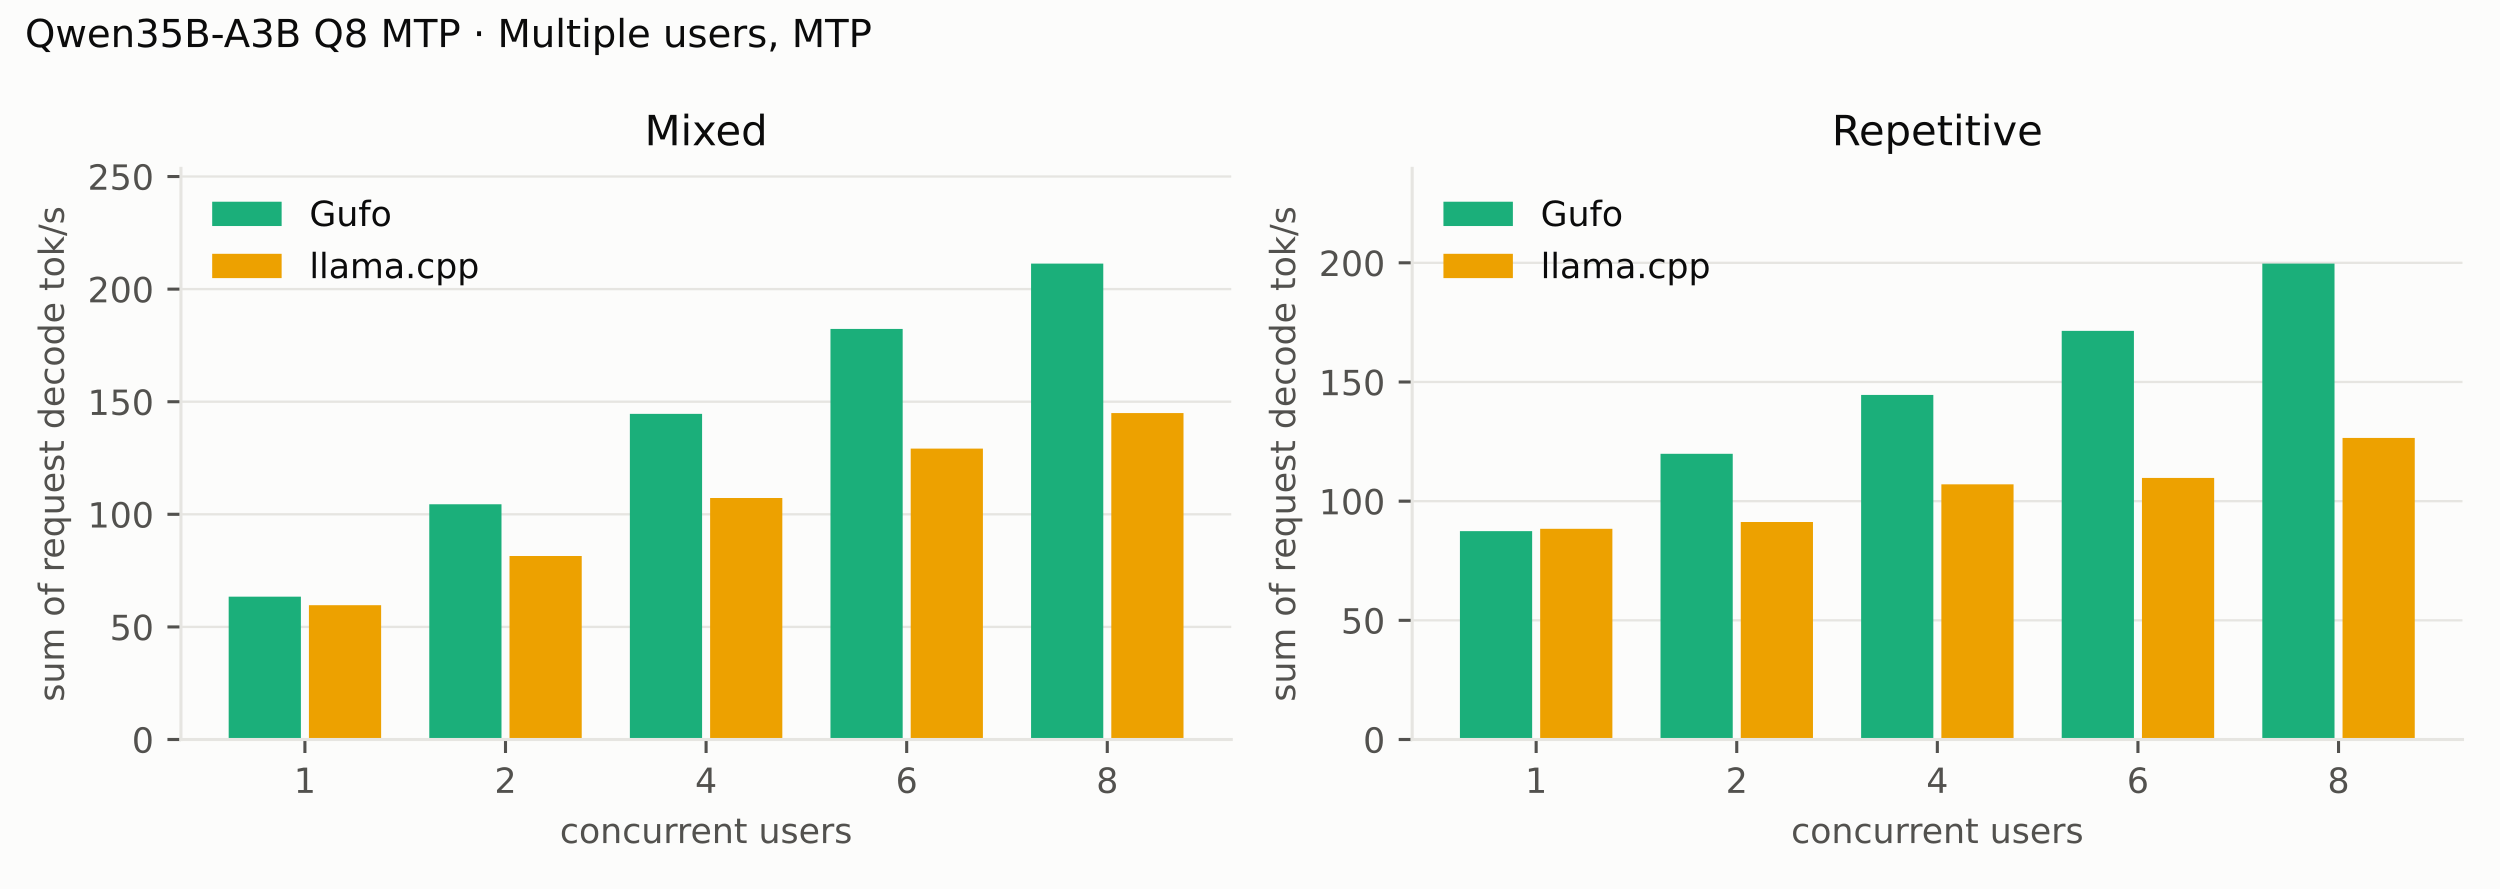
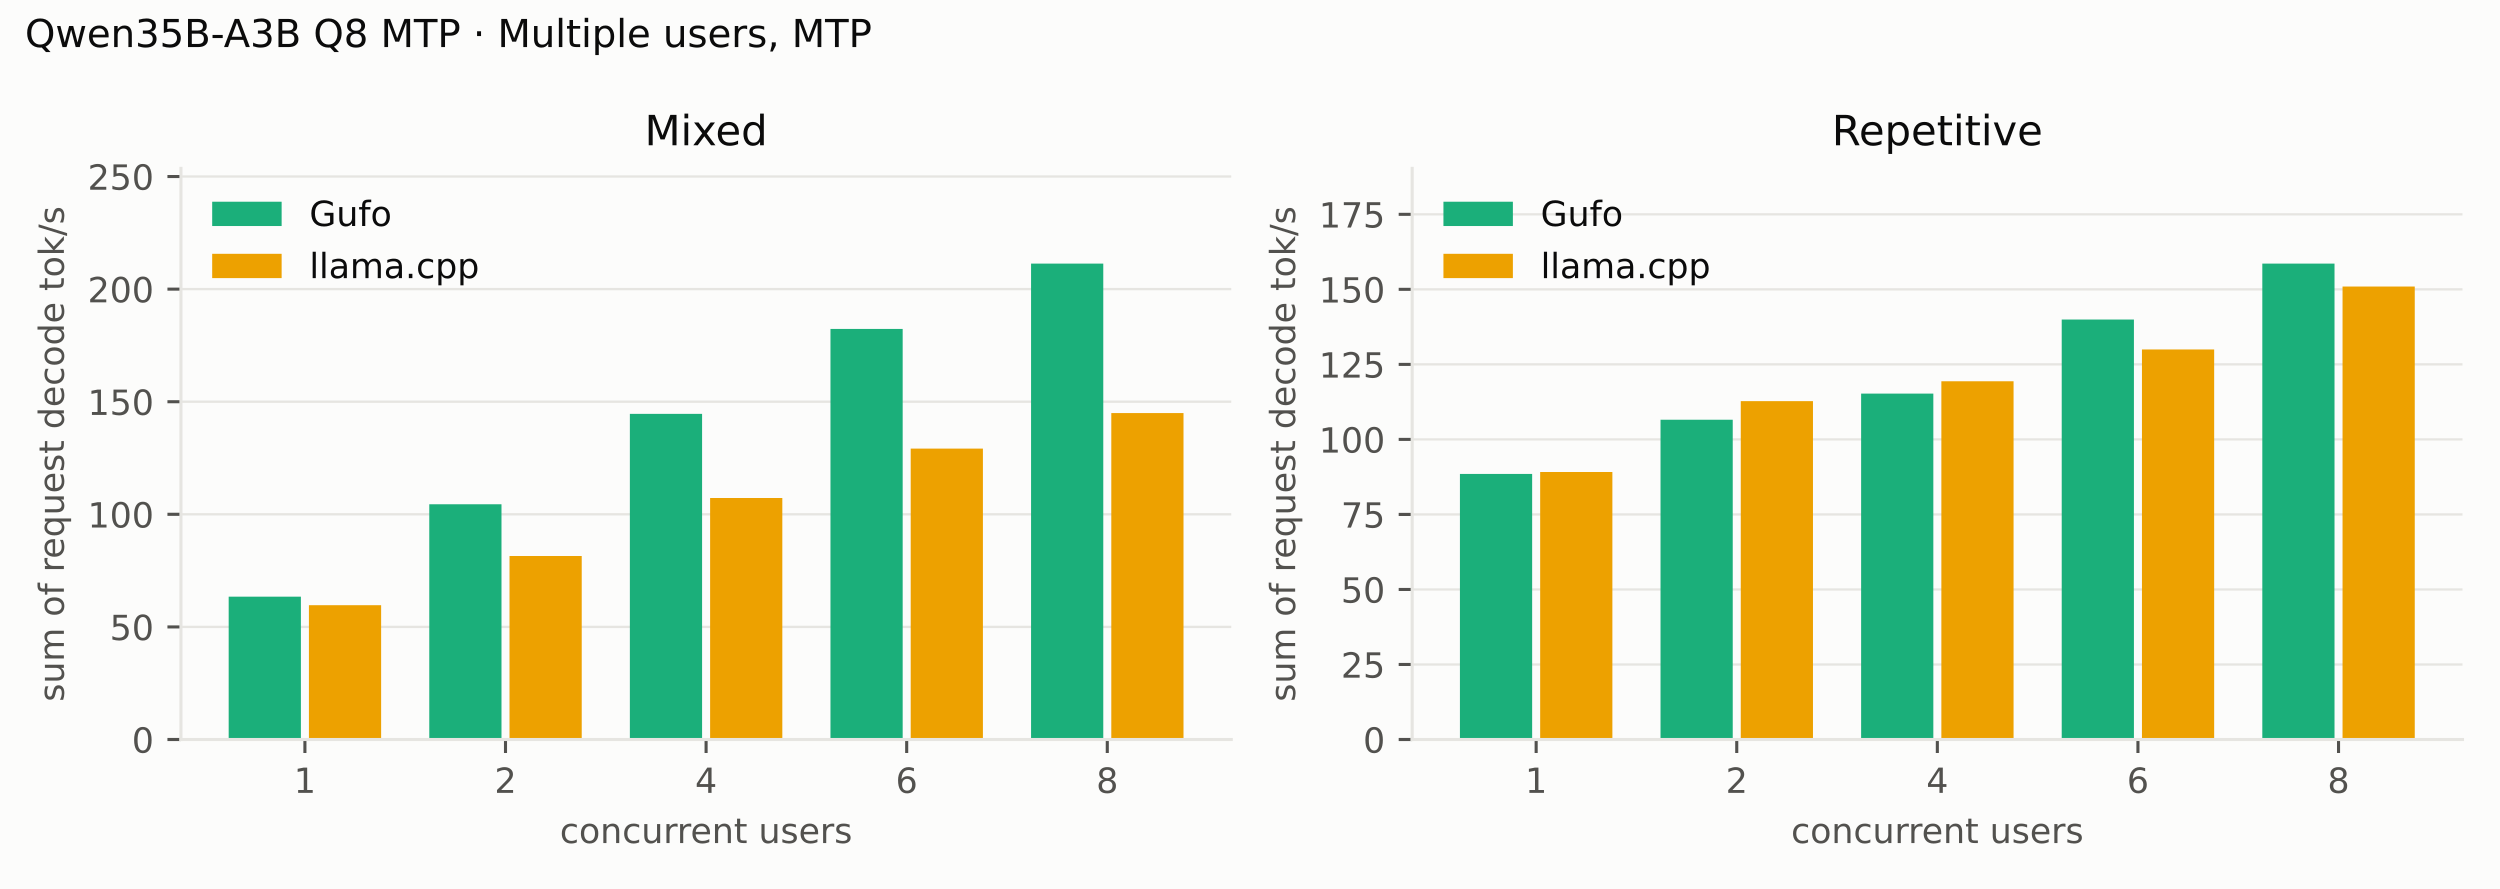
<svg xmlns="http://www.w3.org/2000/svg" xmlns:xlink="http://www.w3.org/1999/xlink" width="648pt" height="230.4pt" viewBox="0 0 648 230.4" version="1.1">
  <defs>
    <style type="text/css">*{stroke-linejoin: round; stroke-linecap: butt}</style>
  </defs>
  <g id="figure_1">
    <g id="patch_1">
      <path d="M 0 230.4 L 648 230.4 L 648 0 L 0 0 z " style="fill: #fcfcfb" />
    </g>
    <g id="axes_1">
      <g id="patch_2">
        <path d="M 46.899 191.68 L 319.14 191.68 L 319.14 43.647 L 46.899 43.647 z " style="fill: #fcfcfb" />
      </g>
      <g id="matplotlib.axis_1">
        <g id="xtick_1">
          <g id="line2d_1">
            <defs>
              <path id="m1ebf051f68" d="M 0 0 L 0 3.5 " style="stroke: #52514e; stroke-width: 0.8" />
            </defs>
            <g>
              <use xlink:href="#m1ebf051f68" x="79.032" y="191.68" style="fill: #52514e; stroke: #52514e; stroke-width: 0.8" />
            </g>
          </g>
          <g id="text_1">
            <text style="font-size: 9px; font-family: 'DejaVu Sans', 'Bitstream Vera Sans', 'Computer Modern Sans Serif', 'Lucida Grande', 'Verdana', 'Geneva', 'Lucid', 'Arial', 'Helvetica', 'Avant Garde', sans-serif; text-anchor: middle; fill: #52514e" x="79.032" y="205.518" transform="rotate(-0 79.03174 205.5179)">1</text>
          </g>
        </g>
        <g id="xtick_2">
          <g id="line2d_2">
            <g>
              <use xlink:href="#m1ebf051f68" x="131.026" y="191.68" style="fill: #52514e; stroke: #52514e; stroke-width: 0.8" />
            </g>
          </g>
          <g id="text_2">
            <text style="font-size: 9px; font-family: 'DejaVu Sans', 'Bitstream Vera Sans', 'Computer Modern Sans Serif', 'Lucida Grande', 'Verdana', 'Geneva', 'Lucid', 'Arial', 'Helvetica', 'Avant Garde', sans-serif; text-anchor: middle; fill: #52514e" x="131.026" y="205.518" transform="rotate(-0 131.0257 205.5179)">2</text>
          </g>
        </g>
        <g id="xtick_3">
          <g id="line2d_3">
            <g>
              <use xlink:href="#m1ebf051f68" x="183.02" y="191.68" style="fill: #52514e; stroke: #52514e; stroke-width: 0.8" />
            </g>
          </g>
          <g id="text_3">
            <text style="font-size: 9px; font-family: 'DejaVu Sans', 'Bitstream Vera Sans', 'Computer Modern Sans Serif', 'Lucida Grande', 'Verdana', 'Geneva', 'Lucid', 'Arial', 'Helvetica', 'Avant Garde', sans-serif; text-anchor: middle; fill: #52514e" x="183.02" y="205.518" transform="rotate(-0 183.0197 205.5179)">4</text>
          </g>
        </g>
        <g id="xtick_4">
          <g id="line2d_4">
            <g>
              <use xlink:href="#m1ebf051f68" x="235.014" y="191.68" style="fill: #52514e; stroke: #52514e; stroke-width: 0.8" />
            </g>
          </g>
          <g id="text_4">
            <text style="font-size: 9px; font-family: 'DejaVu Sans', 'Bitstream Vera Sans', 'Computer Modern Sans Serif', 'Lucida Grande', 'Verdana', 'Geneva', 'Lucid', 'Arial', 'Helvetica', 'Avant Garde', sans-serif; text-anchor: middle; fill: #52514e" x="235.014" y="205.518" transform="rotate(-0 235.0137 205.5179)">6</text>
          </g>
        </g>
        <g id="xtick_5">
          <g id="line2d_5">
            <g>
              <use xlink:href="#m1ebf051f68" x="287.008" y="191.68" style="fill: #52514e; stroke: #52514e; stroke-width: 0.8" />
            </g>
          </g>
          <g id="text_5">
            <text style="font-size: 9px; font-family: 'DejaVu Sans', 'Bitstream Vera Sans', 'Computer Modern Sans Serif', 'Lucida Grande', 'Verdana', 'Geneva', 'Lucid', 'Arial', 'Helvetica', 'Avant Garde', sans-serif; text-anchor: middle; fill: #52514e" x="287.008" y="205.518" transform="rotate(-0 287.0077 205.5179)">8</text>
          </g>
        </g>
        <g id="text_6">
          <text style="font-size: 9px; font-family: 'DejaVu Sans', 'Bitstream Vera Sans', 'Computer Modern Sans Serif', 'Lucida Grande', 'Verdana', 'Geneva', 'Lucid', 'Arial', 'Helvetica', 'Avant Garde', sans-serif; text-anchor: middle; fill: #52514e" x="183.02" y="218.518" transform="rotate(-0 183.0197 218.5179)">concurrent users</text>
        </g>
      </g>
      <g id="matplotlib.axis_2">
        <g id="ytick_1">
          <g id="line2d_6">
            <path d="M 46.899 191.68 L 319.14 191.68 " clip-path="url(#p1bdd1d52e2)" style="fill: none; stroke: #e6e5e1; stroke-width: 0.6; stroke-linecap: square" />
          </g>
          <g id="line2d_7">
            <defs>
              <path id="m680e5b1e24" d="M 0 0 L -3.5 0 " style="stroke: #52514e; stroke-width: 0.8" />
            </defs>
            <g>
              <use xlink:href="#m680e5b1e24" x="46.899" y="191.68" style="fill: #52514e; stroke: #52514e; stroke-width: 0.8" />
            </g>
          </g>
          <g id="text_7">
            <text style="font-size: 9px; font-family: 'DejaVu Sans', 'Bitstream Vera Sans', 'Computer Modern Sans Serif', 'Lucida Grande', 'Verdana', 'Geneva', 'Lucid', 'Arial', 'Helvetica', 'Avant Garde', sans-serif; text-anchor: end; fill: #52514e" x="39.899" y="195.099" transform="rotate(-0 39.89945 195.0989)">0</text>
          </g>
        </g>
        <g id="ytick_2">
          <g id="line2d_8">
            <path d="M 46.899 162.495 L 319.14 162.495 " clip-path="url(#p1bdd1d52e2)" style="fill: none; stroke: #e6e5e1; stroke-width: 0.6; stroke-linecap: square" />
          </g>
          <g id="line2d_9">
            <g>
              <use xlink:href="#m680e5b1e24" x="46.899" y="162.495" style="fill: #52514e; stroke: #52514e; stroke-width: 0.8" />
            </g>
          </g>
          <g id="text_8">
            <text style="font-size: 9px; font-family: 'DejaVu Sans', 'Bitstream Vera Sans', 'Computer Modern Sans Serif', 'Lucida Grande', 'Verdana', 'Geneva', 'Lucid', 'Arial', 'Helvetica', 'Avant Garde', sans-serif; text-anchor: end; fill: #52514e" x="39.899" y="165.914" transform="rotate(-0 39.89945 165.9136)">50</text>
          </g>
        </g>
        <g id="ytick_3">
          <g id="line2d_10">
            <path d="M 46.899 133.309 L 319.14 133.309 " clip-path="url(#p1bdd1d52e2)" style="fill: none; stroke: #e6e5e1; stroke-width: 0.6; stroke-linecap: square" />
          </g>
          <g id="line2d_11">
            <g>
              <use xlink:href="#m680e5b1e24" x="46.899" y="133.309" style="fill: #52514e; stroke: #52514e; stroke-width: 0.8" />
            </g>
          </g>
          <g id="text_9">
            <text style="font-size: 9px; font-family: 'DejaVu Sans', 'Bitstream Vera Sans', 'Computer Modern Sans Serif', 'Lucida Grande', 'Verdana', 'Geneva', 'Lucid', 'Arial', 'Helvetica', 'Avant Garde', sans-serif; text-anchor: end; fill: #52514e" x="39.899" y="136.728" transform="rotate(-0 39.89945 136.7282)">100</text>
          </g>
        </g>
        <g id="ytick_4">
          <g id="line2d_12">
            <path d="M 46.899 104.124 L 319.14 104.124 " clip-path="url(#p1bdd1d52e2)" style="fill: none; stroke: #e6e5e1; stroke-width: 0.6; stroke-linecap: square" />
          </g>
          <g id="line2d_13">
            <g>
              <use xlink:href="#m680e5b1e24" x="46.899" y="104.124" style="fill: #52514e; stroke: #52514e; stroke-width: 0.8" />
            </g>
          </g>
          <g id="text_10">
            <text style="font-size: 9px; font-family: 'DejaVu Sans', 'Bitstream Vera Sans', 'Computer Modern Sans Serif', 'Lucida Grande', 'Verdana', 'Geneva', 'Lucid', 'Arial', 'Helvetica', 'Avant Garde', sans-serif; text-anchor: end; fill: #52514e" x="39.899" y="107.543" transform="rotate(-0 39.89945 107.5428)">150</text>
          </g>
        </g>
        <g id="ytick_5">
          <g id="line2d_14">
            <path d="M 46.899 74.938 L 319.14 74.938 " clip-path="url(#p1bdd1d52e2)" style="fill: none; stroke: #e6e5e1; stroke-width: 0.6; stroke-linecap: square" />
          </g>
          <g id="line2d_15">
            <g>
              <use xlink:href="#m680e5b1e24" x="46.899" y="74.938" style="fill: #52514e; stroke: #52514e; stroke-width: 0.8" />
            </g>
          </g>
          <g id="text_11">
            <text style="font-size: 9px; font-family: 'DejaVu Sans', 'Bitstream Vera Sans', 'Computer Modern Sans Serif', 'Lucida Grande', 'Verdana', 'Geneva', 'Lucid', 'Arial', 'Helvetica', 'Avant Garde', sans-serif; text-anchor: end; fill: #52514e" x="39.899" y="78.357" transform="rotate(-0 39.89945 78.35743)">200</text>
          </g>
        </g>
        <g id="ytick_6">
          <g id="line2d_16">
            <path d="M 46.899 45.753 L 319.14 45.753 " clip-path="url(#p1bdd1d52e2)" style="fill: none; stroke: #e6e5e1; stroke-width: 0.6; stroke-linecap: square" />
          </g>
          <g id="line2d_17">
            <g>
              <use xlink:href="#m680e5b1e24" x="46.899" y="45.753" style="fill: #52514e; stroke: #52514e; stroke-width: 0.8" />
            </g>
          </g>
          <g id="text_12">
            <text style="font-size: 9px; font-family: 'DejaVu Sans', 'Bitstream Vera Sans', 'Computer Modern Sans Serif', 'Lucida Grande', 'Verdana', 'Geneva', 'Lucid', 'Arial', 'Helvetica', 'Avant Garde', sans-serif; text-anchor: end; fill: #52514e" x="39.899" y="49.172" transform="rotate(-0 39.89945 49.17206)">250</text>
          </g>
        </g>
        <g id="text_13">
          <text style="font-size: 9px; font-family: 'DejaVu Sans', 'Bitstream Vera Sans', 'Computer Modern Sans Serif', 'Lucida Grande', 'Verdana', 'Geneva', 'Lucid', 'Arial', 'Helvetica', 'Avant Garde', sans-serif; text-anchor: middle; fill: #52514e" x="16.559" y="117.664" transform="rotate(-90 16.55859 117.6635)">sum of request decode tok/s</text>
        </g>
      </g>
      <g id="patch_3">
        <path d="M 59.274 191.68 L 77.992 191.68 L 77.992 154.65 L 59.274 154.65 z " clip-path="url(#p1bdd1d52e2)" style="fill: #1baf7a" />
      </g>
      <g id="patch_4">
        <path d="M 111.268 191.68 L 129.986 191.68 L 129.986 130.706 L 111.268 130.706 z " clip-path="url(#p1bdd1d52e2)" style="fill: #1baf7a" />
      </g>
      <g id="patch_5">
        <path d="M 163.262 191.68 L 181.98 191.68 L 181.98 107.282 L 163.262 107.282 z " clip-path="url(#p1bdd1d52e2)" style="fill: #1baf7a" />
      </g>
      <g id="patch_6">
        <path d="M 215.256 191.68 L 233.974 191.68 L 233.974 85.253 L 215.256 85.253 z " clip-path="url(#p1bdd1d52e2)" style="fill: #1baf7a" />
      </g>
      <g id="patch_7">
        <path d="M 267.25 191.68 L 285.968 191.68 L 285.968 68.319 L 267.25 68.319 z " clip-path="url(#p1bdd1d52e2)" style="fill: #1baf7a" />
      </g>
      <g id="patch_8">
        <path d="M 80.072 191.68 L 98.789 191.68 L 98.789 156.868 L 80.072 156.868 z " clip-path="url(#p1bdd1d52e2)" style="fill: #eda100" />
      </g>
      <g id="patch_9">
        <path d="M 132.066 191.68 L 150.783 191.68 L 150.783 144.12 L 132.066 144.12 z " clip-path="url(#p1bdd1d52e2)" style="fill: #eda100" />
      </g>
      <g id="patch_10">
        <path d="M 184.06 191.68 L 202.777 191.68 L 202.777 129.077 L 184.06 129.077 z " clip-path="url(#p1bdd1d52e2)" style="fill: #eda100" />
      </g>
      <g id="patch_11">
        <path d="M 236.054 191.68 L 254.771 191.68 L 254.771 116.282 L 236.054 116.282 z " clip-path="url(#p1bdd1d52e2)" style="fill: #eda100" />
      </g>
      <g id="patch_12">
        <path d="M 288.048 191.68 L 306.765 191.68 L 306.765 107.066 L 288.048 107.066 z " clip-path="url(#p1bdd1d52e2)" style="fill: #eda100" />
      </g>
      <g id="patch_13">
        <path d="M 46.899 191.68 L 46.899 43.647 " style="fill: none; stroke: #e6e5e1; stroke-width: 0.8; stroke-linejoin: miter; stroke-linecap: square" />
      </g>
      <g id="patch_14">
        <path d="M 46.899 191.68 L 319.14 191.68 " style="fill: none; stroke: #e6e5e1; stroke-width: 0.8; stroke-linejoin: miter; stroke-linecap: square" />
      </g>
      <g id="text_14">
        <text style="font-size: 10.8px; font-family: 'DejaVu Sans', 'Bitstream Vera Sans', 'Computer Modern Sans Serif', 'Lucida Grande', 'Verdana', 'Geneva', 'Lucid', 'Arial', 'Helvetica', 'Avant Garde', sans-serif; text-anchor: middle; fill: #0b0b0b" x="183.02" y="37.647" transform="rotate(-0 183.0197 37.64709)">Mixed</text>
      </g>
      <g id="legend_1">
        <g id="patch_15">
          <path d="M 54.999 58.586 L 72.999 58.586 L 72.999 52.286 L 54.999 52.286 z " style="fill: #1baf7a" />
        </g>
        <g id="text_15">
          <text style="font-size: 9px; font-family: 'DejaVu Sans', 'Bitstream Vera Sans', 'Computer Modern Sans Serif', 'Lucida Grande', 'Verdana', 'Geneva', 'Lucid', 'Arial', 'Helvetica', 'Avant Garde', sans-serif; text-anchor: start; fill: #0b0b0b" x="80.199" y="58.586" transform="rotate(-0 80.19945 58.58569)">Gufo</text>
        </g>
        <g id="patch_16">
          <path d="M 54.999 72.086 L 72.999 72.086 L 72.999 65.786 L 54.999 65.786 z " style="fill: #eda100" />
        </g>
        <g id="text_16">
          <text style="font-size: 9px; font-family: 'DejaVu Sans', 'Bitstream Vera Sans', 'Computer Modern Sans Serif', 'Lucida Grande', 'Verdana', 'Geneva', 'Lucid', 'Arial', 'Helvetica', 'Avant Garde', sans-serif; text-anchor: start; fill: #0b0b0b" x="80.199" y="72.086" transform="rotate(-0 80.19945 72.08639)">llama.cpp</text>
        </g>
      </g>
    </g>
    <g id="axes_2">
      <g id="patch_17">
        <path d="M 366.039 191.68 L 638.28 191.68 L 638.28 43.647 L 366.039 43.647 z " style="fill: #fcfcfb" />
      </g>
      <g id="matplotlib.axis_3">
        <g id="xtick_6">
          <g id="line2d_18">
            <g>
              <use xlink:href="#m1ebf051f68" x="398.172" y="191.68" style="fill: #52514e; stroke: #52514e; stroke-width: 0.8" />
            </g>
          </g>
          <g id="text_17">
            <text style="font-size: 9px; font-family: 'DejaVu Sans', 'Bitstream Vera Sans', 'Computer Modern Sans Serif', 'Lucida Grande', 'Verdana', 'Geneva', 'Lucid', 'Arial', 'Helvetica', 'Avant Garde', sans-serif; text-anchor: middle; fill: #52514e" x="398.172" y="205.518" transform="rotate(-0 398.1717 205.5179)">1</text>
          </g>
        </g>
        <g id="xtick_7">
          <g id="line2d_19">
            <g>
              <use xlink:href="#m1ebf051f68" x="450.166" y="191.68" style="fill: #52514e; stroke: #52514e; stroke-width: 0.8" />
            </g>
          </g>
          <g id="text_18">
            <text style="font-size: 9px; font-family: 'DejaVu Sans', 'Bitstream Vera Sans', 'Computer Modern Sans Serif', 'Lucida Grande', 'Verdana', 'Geneva', 'Lucid', 'Arial', 'Helvetica', 'Avant Garde', sans-serif; text-anchor: middle; fill: #52514e" x="450.166" y="205.518" transform="rotate(-0 450.1657 205.5179)">2</text>
          </g>
        </g>
        <g id="xtick_8">
          <g id="line2d_20">
            <g>
              <use xlink:href="#m1ebf051f68" x="502.16" y="191.68" style="fill: #52514e; stroke: #52514e; stroke-width: 0.8" />
            </g>
          </g>
          <g id="text_19">
            <text style="font-size: 9px; font-family: 'DejaVu Sans', 'Bitstream Vera Sans', 'Computer Modern Sans Serif', 'Lucida Grande', 'Verdana', 'Geneva', 'Lucid', 'Arial', 'Helvetica', 'Avant Garde', sans-serif; text-anchor: middle; fill: #52514e" x="502.16" y="205.518" transform="rotate(-0 502.1597 205.5179)">4</text>
          </g>
        </g>
        <g id="xtick_9">
          <g id="line2d_21">
            <g>
              <use xlink:href="#m1ebf051f68" x="554.154" y="191.68" style="fill: #52514e; stroke: #52514e; stroke-width: 0.8" />
            </g>
          </g>
          <g id="text_20">
            <text style="font-size: 9px; font-family: 'DejaVu Sans', 'Bitstream Vera Sans', 'Computer Modern Sans Serif', 'Lucida Grande', 'Verdana', 'Geneva', 'Lucid', 'Arial', 'Helvetica', 'Avant Garde', sans-serif; text-anchor: middle; fill: #52514e" x="554.154" y="205.518" transform="rotate(-0 554.1537 205.5179)">6</text>
          </g>
        </g>
        <g id="xtick_10">
          <g id="line2d_22">
            <g>
              <use xlink:href="#m1ebf051f68" x="606.148" y="191.68" style="fill: #52514e; stroke: #52514e; stroke-width: 0.8" />
            </g>
          </g>
          <g id="text_21">
            <text style="font-size: 9px; font-family: 'DejaVu Sans', 'Bitstream Vera Sans', 'Computer Modern Sans Serif', 'Lucida Grande', 'Verdana', 'Geneva', 'Lucid', 'Arial', 'Helvetica', 'Avant Garde', sans-serif; text-anchor: middle; fill: #52514e" x="606.148" y="205.518" transform="rotate(-0 606.1477 205.5179)">8</text>
          </g>
        </g>
        <g id="text_22">
          <text style="font-size: 9px; font-family: 'DejaVu Sans', 'Bitstream Vera Sans', 'Computer Modern Sans Serif', 'Lucida Grande', 'Verdana', 'Geneva', 'Lucid', 'Arial', 'Helvetica', 'Avant Garde', sans-serif; text-anchor: middle; fill: #52514e" x="502.16" y="218.518" transform="rotate(-0 502.1597 218.5179)">concurrent users</text>
        </g>
      </g>
      <g id="matplotlib.axis_4">
        <g id="ytick_7">
          <g id="line2d_23">
            <path d="M 366.039 191.68 L 638.28 191.68 " clip-path="url(#pbed3e39741)" style="fill: none; stroke: #e6e5e1; stroke-width: 0.6; stroke-linecap: square" />
          </g>
          <g id="line2d_24">
            <g>
              <use xlink:href="#m680e5b1e24" x="366.039" y="191.68" style="fill: #52514e; stroke: #52514e; stroke-width: 0.8" />
            </g>
          </g>
          <g id="text_23">
            <text style="font-size: 9px; font-family: 'DejaVu Sans', 'Bitstream Vera Sans', 'Computer Modern Sans Serif', 'Lucida Grande', 'Verdana', 'Geneva', 'Lucid', 'Arial', 'Helvetica', 'Avant Garde', sans-serif; text-anchor: end; fill: #52514e" x="359.039" y="195.099" transform="rotate(-0 359.0395 195.0989)">0</text>
          </g>
        </g>
        <g id="ytick_8">
          <g id="line2d_25">
-             <path d="M 366.039 160.79 L 638.28 160.79 " clip-path="url(#pbed3e39741)" style="fill: none; stroke: #e6e5e1; stroke-width: 0.6; stroke-linecap: square" />
+             <path d="M 366.039 172.234 L 638.28 172.234 " clip-path="url(#pbed3e39741)" style="fill: none; stroke: #e6e5e1; stroke-width: 0.6; stroke-linecap: square" />
          </g>
          <g id="line2d_26">
            <g>
-               <use xlink:href="#m680e5b1e24" x="366.039" y="160.79" style="fill: #52514e; stroke: #52514e; stroke-width: 0.8" />
+               <use xlink:href="#m680e5b1e24" x="366.039" y="172.234" style="fill: #52514e; stroke: #52514e; stroke-width: 0.8" />
            </g>
          </g>
          <g id="text_24">
-             <text style="font-size: 9px; font-family: 'DejaVu Sans', 'Bitstream Vera Sans', 'Computer Modern Sans Serif', 'Lucida Grande', 'Verdana', 'Geneva', 'Lucid', 'Arial', 'Helvetica', 'Avant Garde', sans-serif; text-anchor: end; fill: #52514e" x="359.039" y="164.209" transform="rotate(-0 359.0395 164.2093)">50</text>
+             <text style="font-size: 9px; font-family: 'DejaVu Sans', 'Bitstream Vera Sans', 'Computer Modern Sans Serif', 'Lucida Grande', 'Verdana', 'Geneva', 'Lucid', 'Arial', 'Helvetica', 'Avant Garde', sans-serif; text-anchor: end; fill: #52514e" x="359.039" y="175.652" transform="rotate(-0 359.0395 175.6525)">25</text>
          </g>
        </g>
        <g id="ytick_9">
          <g id="line2d_27">
-             <path d="M 366.039 129.901 L 638.28 129.901 " clip-path="url(#pbed3e39741)" style="fill: none; stroke: #e6e5e1; stroke-width: 0.6; stroke-linecap: square" />
+             <path d="M 366.039 152.787 L 638.28 152.787 " clip-path="url(#pbed3e39741)" style="fill: none; stroke: #e6e5e1; stroke-width: 0.6; stroke-linecap: square" />
          </g>
          <g id="line2d_28">
            <g>
-               <use xlink:href="#m680e5b1e24" x="366.039" y="129.901" style="fill: #52514e; stroke: #52514e; stroke-width: 0.8" />
+               <use xlink:href="#m680e5b1e24" x="366.039" y="152.787" style="fill: #52514e; stroke: #52514e; stroke-width: 0.8" />
            </g>
          </g>
          <g id="text_25">
-             <text style="font-size: 9px; font-family: 'DejaVu Sans', 'Bitstream Vera Sans', 'Computer Modern Sans Serif', 'Lucida Grande', 'Verdana', 'Geneva', 'Lucid', 'Arial', 'Helvetica', 'Avant Garde', sans-serif; text-anchor: end; fill: #52514e" x="359.039" y="133.32" transform="rotate(-0 359.0395 133.3197)">100</text>
+             <text style="font-size: 9px; font-family: 'DejaVu Sans', 'Bitstream Vera Sans', 'Computer Modern Sans Serif', 'Lucida Grande', 'Verdana', 'Geneva', 'Lucid', 'Arial', 'Helvetica', 'Avant Garde', sans-serif; text-anchor: end; fill: #52514e" x="359.039" y="156.206" transform="rotate(-0 359.0395 156.206)">50</text>
          </g>
        </g>
        <g id="ytick_10">
          <g id="line2d_29">
-             <path d="M 366.039 99.011 L 638.28 99.011 " clip-path="url(#pbed3e39741)" style="fill: none; stroke: #e6e5e1; stroke-width: 0.6; stroke-linecap: square" />
+             <path d="M 366.039 133.341 L 638.28 133.341 " clip-path="url(#pbed3e39741)" style="fill: none; stroke: #e6e5e1; stroke-width: 0.6; stroke-linecap: square" />
          </g>
          <g id="line2d_30">
            <g>
-               <use xlink:href="#m680e5b1e24" x="366.039" y="99.011" style="fill: #52514e; stroke: #52514e; stroke-width: 0.8" />
+               <use xlink:href="#m680e5b1e24" x="366.039" y="133.341" style="fill: #52514e; stroke: #52514e; stroke-width: 0.8" />
            </g>
          </g>
          <g id="text_26">
-             <text style="font-size: 9px; font-family: 'DejaVu Sans', 'Bitstream Vera Sans', 'Computer Modern Sans Serif', 'Lucida Grande', 'Verdana', 'Geneva', 'Lucid', 'Arial', 'Helvetica', 'Avant Garde', sans-serif; text-anchor: end; fill: #52514e" x="359.039" y="102.43" transform="rotate(-0 359.0395 102.4301)">150</text>
+             <text style="font-size: 9px; font-family: 'DejaVu Sans', 'Bitstream Vera Sans', 'Computer Modern Sans Serif', 'Lucida Grande', 'Verdana', 'Geneva', 'Lucid', 'Arial', 'Helvetica', 'Avant Garde', sans-serif; text-anchor: end; fill: #52514e" x="359.039" y="136.759" transform="rotate(-0 359.0395 136.7595)">75</text>
          </g>
        </g>
        <g id="ytick_11">
          <g id="line2d_31">
-             <path d="M 366.039 68.122 L 638.28 68.122 " clip-path="url(#pbed3e39741)" style="fill: none; stroke: #e6e5e1; stroke-width: 0.6; stroke-linecap: square" />
+             <path d="M 366.039 113.894 L 638.28 113.894 " clip-path="url(#pbed3e39741)" style="fill: none; stroke: #e6e5e1; stroke-width: 0.6; stroke-linecap: square" />
          </g>
          <g id="line2d_32">
            <g>
-               <use xlink:href="#m680e5b1e24" x="366.039" y="68.122" style="fill: #52514e; stroke: #52514e; stroke-width: 0.8" />
+               <use xlink:href="#m680e5b1e24" x="366.039" y="113.894" style="fill: #52514e; stroke: #52514e; stroke-width: 0.8" />
            </g>
          </g>
          <g id="text_27">
-             <text style="font-size: 9px; font-family: 'DejaVu Sans', 'Bitstream Vera Sans', 'Computer Modern Sans Serif', 'Lucida Grande', 'Verdana', 'Geneva', 'Lucid', 'Arial', 'Helvetica', 'Avant Garde', sans-serif; text-anchor: end; fill: #52514e" x="359.039" y="71.54" transform="rotate(-0 359.0395 71.5405)">200</text>
-           </g>
-         </g>
-         <g id="text_28">
+             <text style="font-size: 9px; font-family: 'DejaVu Sans', 'Bitstream Vera Sans', 'Computer Modern Sans Serif', 'Lucida Grande', 'Verdana', 'Geneva', 'Lucid', 'Arial', 'Helvetica', 'Avant Garde', sans-serif; text-anchor: end; fill: #52514e" x="359.039" y="117.313" transform="rotate(-0 359.0395 117.313)">100</text>
+           </g>
+         </g>
+         <g id="ytick_12">
+           <g id="line2d_33">
+             <path d="M 366.039 94.448 L 638.28 94.448 " clip-path="url(#pbed3e39741)" style="fill: none; stroke: #e6e5e1; stroke-width: 0.6; stroke-linecap: square" />
+           </g>
+           <g id="line2d_34">
+             <g>
+               <use xlink:href="#m680e5b1e24" x="366.039" y="94.448" style="fill: #52514e; stroke: #52514e; stroke-width: 0.8" />
+             </g>
+           </g>
+           <g id="text_28">
+             <text style="font-size: 9px; font-family: 'DejaVu Sans', 'Bitstream Vera Sans', 'Computer Modern Sans Serif', 'Lucida Grande', 'Verdana', 'Geneva', 'Lucid', 'Arial', 'Helvetica', 'Avant Garde', sans-serif; text-anchor: end; fill: #52514e" x="359.039" y="97.866" transform="rotate(-0 359.0395 97.86649)">125</text>
+           </g>
+         </g>
+         <g id="ytick_13">
+           <g id="line2d_35">
+             <path d="M 366.039 75.001 L 638.28 75.001 " clip-path="url(#pbed3e39741)" style="fill: none; stroke: #e6e5e1; stroke-width: 0.6; stroke-linecap: square" />
+           </g>
+           <g id="line2d_36">
+             <g>
+               <use xlink:href="#m680e5b1e24" x="366.039" y="75.001" style="fill: #52514e; stroke: #52514e; stroke-width: 0.8" />
+             </g>
+           </g>
+           <g id="text_29">
+             <text style="font-size: 9px; font-family: 'DejaVu Sans', 'Bitstream Vera Sans', 'Computer Modern Sans Serif', 'Lucida Grande', 'Verdana', 'Geneva', 'Lucid', 'Arial', 'Helvetica', 'Avant Garde', sans-serif; text-anchor: end; fill: #52514e" x="359.039" y="78.42" transform="rotate(-0 359.0395 78.42)">150</text>
+           </g>
+         </g>
+         <g id="ytick_14">
+           <g id="line2d_37">
+             <path d="M 366.039 55.555 L 638.28 55.555 " clip-path="url(#pbed3e39741)" style="fill: none; stroke: #e6e5e1; stroke-width: 0.6; stroke-linecap: square" />
+           </g>
+           <g id="line2d_38">
+             <g>
+               <use xlink:href="#m680e5b1e24" x="366.039" y="55.555" style="fill: #52514e; stroke: #52514e; stroke-width: 0.8" />
+             </g>
+           </g>
+           <g id="text_30">
+             <text style="font-size: 9px; font-family: 'DejaVu Sans', 'Bitstream Vera Sans', 'Computer Modern Sans Serif', 'Lucida Grande', 'Verdana', 'Geneva', 'Lucid', 'Arial', 'Helvetica', 'Avant Garde', sans-serif; text-anchor: end; fill: #52514e" x="359.039" y="58.974" transform="rotate(-0 359.0395 58.97351)">175</text>
+           </g>
+         </g>
+         <g id="text_31">
          <text style="font-size: 9px; font-family: 'DejaVu Sans', 'Bitstream Vera Sans', 'Computer Modern Sans Serif', 'Lucida Grande', 'Verdana', 'Geneva', 'Lucid', 'Arial', 'Helvetica', 'Avant Garde', sans-serif; text-anchor: middle; fill: #52514e" x="335.699" y="117.664" transform="rotate(-90 335.6986 117.6635)">sum of request decode tok/s</text>
        </g>
      </g>
      <g id="patch_18">
-         <path d="M 378.414 191.68 L 397.132 191.68 L 397.132 137.673 L 378.414 137.673 z " clip-path="url(#pbed3e39741)" style="fill: #1baf7a" />
+         <path d="M 378.414 191.68 L 397.132 191.68 L 397.132 122.847 L 378.414 122.847 z " clip-path="url(#pbed3e39741)" style="fill: #1baf7a" />
      </g>
      <g id="patch_19">
-         <path d="M 430.408 191.68 L 449.126 191.68 L 449.126 117.631 L 430.408 117.631 z " clip-path="url(#pbed3e39741)" style="fill: #1baf7a" />
+         <path d="M 430.408 191.68 L 449.126 191.68 L 449.126 108.791 L 430.408 108.791 z " clip-path="url(#pbed3e39741)" style="fill: #1baf7a" />
      </g>
      <g id="patch_20">
-         <path d="M 482.402 191.68 L 501.12 191.68 L 501.12 102.372 L 482.402 102.372 z " clip-path="url(#pbed3e39741)" style="fill: #1baf7a" />
+         <path d="M 482.402 191.68 L 501.12 191.68 L 501.12 102.024 L 482.402 102.024 z " clip-path="url(#pbed3e39741)" style="fill: #1baf7a" />
      </g>
      <g id="patch_21">
-         <path d="M 534.396 191.68 L 553.114 191.68 L 553.114 85.766 L 534.396 85.766 z " clip-path="url(#pbed3e39741)" style="fill: #1baf7a" />
+         <path d="M 534.396 191.68 L 553.114 191.68 L 553.114 82.819 L 534.396 82.819 z " clip-path="url(#pbed3e39741)" style="fill: #1baf7a" />
      </g>
      <g id="patch_22">
        <path d="M 586.39 191.68 L 605.108 191.68 L 605.108 68.319 L 586.39 68.319 z " clip-path="url(#pbed3e39741)" style="fill: #1baf7a" />
      </g>
      <g id="patch_23">
-         <path d="M 399.212 191.68 L 417.929 191.68 L 417.929 137.061 L 399.212 137.061 z " clip-path="url(#pbed3e39741)" style="fill: #eda100" />
+         <path d="M 399.212 191.68 L 417.929 191.68 L 417.929 122.349 L 399.212 122.349 z " clip-path="url(#pbed3e39741)" style="fill: #eda100" />
      </g>
      <g id="patch_24">
-         <path d="M 451.206 191.68 L 469.923 191.68 L 469.923 135.3 L 451.206 135.3 z " clip-path="url(#pbed3e39741)" style="fill: #eda100" />
+         <path d="M 451.206 191.68 L 469.923 191.68 L 469.923 103.976 L 451.206 103.976 z " clip-path="url(#pbed3e39741)" style="fill: #eda100" />
      </g>
      <g id="patch_25">
-         <path d="M 503.2 191.68 L 521.917 191.68 L 521.917 125.539 L 503.2 125.539 z " clip-path="url(#pbed3e39741)" style="fill: #eda100" />
+         <path d="M 503.2 191.68 L 521.917 191.68 L 521.917 98.827 L 503.2 98.827 z " clip-path="url(#pbed3e39741)" style="fill: #eda100" />
      </g>
      <g id="patch_26">
-         <path d="M 555.194 191.68 L 573.911 191.68 L 573.911 123.877 L 555.194 123.877 z " clip-path="url(#pbed3e39741)" style="fill: #eda100" />
+         <path d="M 555.194 191.68 L 573.911 191.68 L 573.911 90.582 L 555.194 90.582 z " clip-path="url(#pbed3e39741)" style="fill: #eda100" />
      </g>
      <g id="patch_27">
-         <path d="M 607.188 191.68 L 625.905 191.68 L 625.905 113.517 L 607.188 113.517 z " clip-path="url(#pbed3e39741)" style="fill: #eda100" />
+         <path d="M 607.188 191.68 L 625.905 191.68 L 625.905 74.262 L 607.188 74.262 z " clip-path="url(#pbed3e39741)" style="fill: #eda100" />
      </g>
      <g id="patch_28">
        <path d="M 366.039 191.68 L 366.039 43.647 " style="fill: none; stroke: #e6e5e1; stroke-width: 0.8; stroke-linejoin: miter; stroke-linecap: square" />
      </g>
      <g id="patch_29">
        <path d="M 366.039 191.68 L 638.28 191.68 " style="fill: none; stroke: #e6e5e1; stroke-width: 0.8; stroke-linejoin: miter; stroke-linecap: square" />
      </g>
-       <g id="text_29">
+       <g id="text_32">
        <text style="font-size: 10.8px; font-family: 'DejaVu Sans', 'Bitstream Vera Sans', 'Computer Modern Sans Serif', 'Lucida Grande', 'Verdana', 'Geneva', 'Lucid', 'Arial', 'Helvetica', 'Avant Garde', sans-serif; text-anchor: middle; fill: #0b0b0b" x="502.16" y="37.647" transform="rotate(-0 502.1597 37.64709)">Repetitive</text>
      </g>
      <g id="legend_2">
        <g id="patch_30">
          <path d="M 374.139 58.586 L 392.139 58.586 L 392.139 52.286 L 374.139 52.286 z " style="fill: #1baf7a" />
        </g>
-         <g id="text_30">
+         <g id="text_33">
          <text style="font-size: 9px; font-family: 'DejaVu Sans', 'Bitstream Vera Sans', 'Computer Modern Sans Serif', 'Lucida Grande', 'Verdana', 'Geneva', 'Lucid', 'Arial', 'Helvetica', 'Avant Garde', sans-serif; text-anchor: start; fill: #0b0b0b" x="399.339" y="58.586" transform="rotate(-0 399.3395 58.58569)">Gufo</text>
        </g>
        <g id="patch_31">
          <path d="M 374.139 72.086 L 392.139 72.086 L 392.139 65.786 L 374.139 65.786 z " style="fill: #eda100" />
        </g>
-         <g id="text_31">
+         <g id="text_34">
          <text style="font-size: 9px; font-family: 'DejaVu Sans', 'Bitstream Vera Sans', 'Computer Modern Sans Serif', 'Lucida Grande', 'Verdana', 'Geneva', 'Lucid', 'Arial', 'Helvetica', 'Avant Garde', sans-serif; text-anchor: start; fill: #0b0b0b" x="399.339" y="72.086" transform="rotate(-0 399.3395 72.08639)">llama.cpp</text>
        </g>
      </g>
    </g>
-     <g id="text_32">
+     <g id="text_35">
      <text style="font-size: 10px; font-family: 'DejaVu Sans', 'Bitstream Vera Sans', 'Computer Modern Sans Serif', 'Lucida Grande', 'Verdana', 'Geneva', 'Lucid', 'Arial', 'Helvetica', 'Avant Garde', sans-serif; text-anchor: start; fill: #0b0b0b" x="6.48" y="12.206" transform="rotate(-0 6.48 12.20644)">Qwen35B-A3B Q8 MTP · Multiple users, MTP</text>
    </g>
  </g>
  <defs>
    <clipPath id="p1bdd1d52e2">
      <rect x="46.899" y="43.647" width="272.241" height="148.033" />
    </clipPath>
    <clipPath id="pbed3e39741">
      <rect x="366.039" y="43.647" width="272.241" height="148.033" />
    </clipPath>
  </defs>
</svg>
